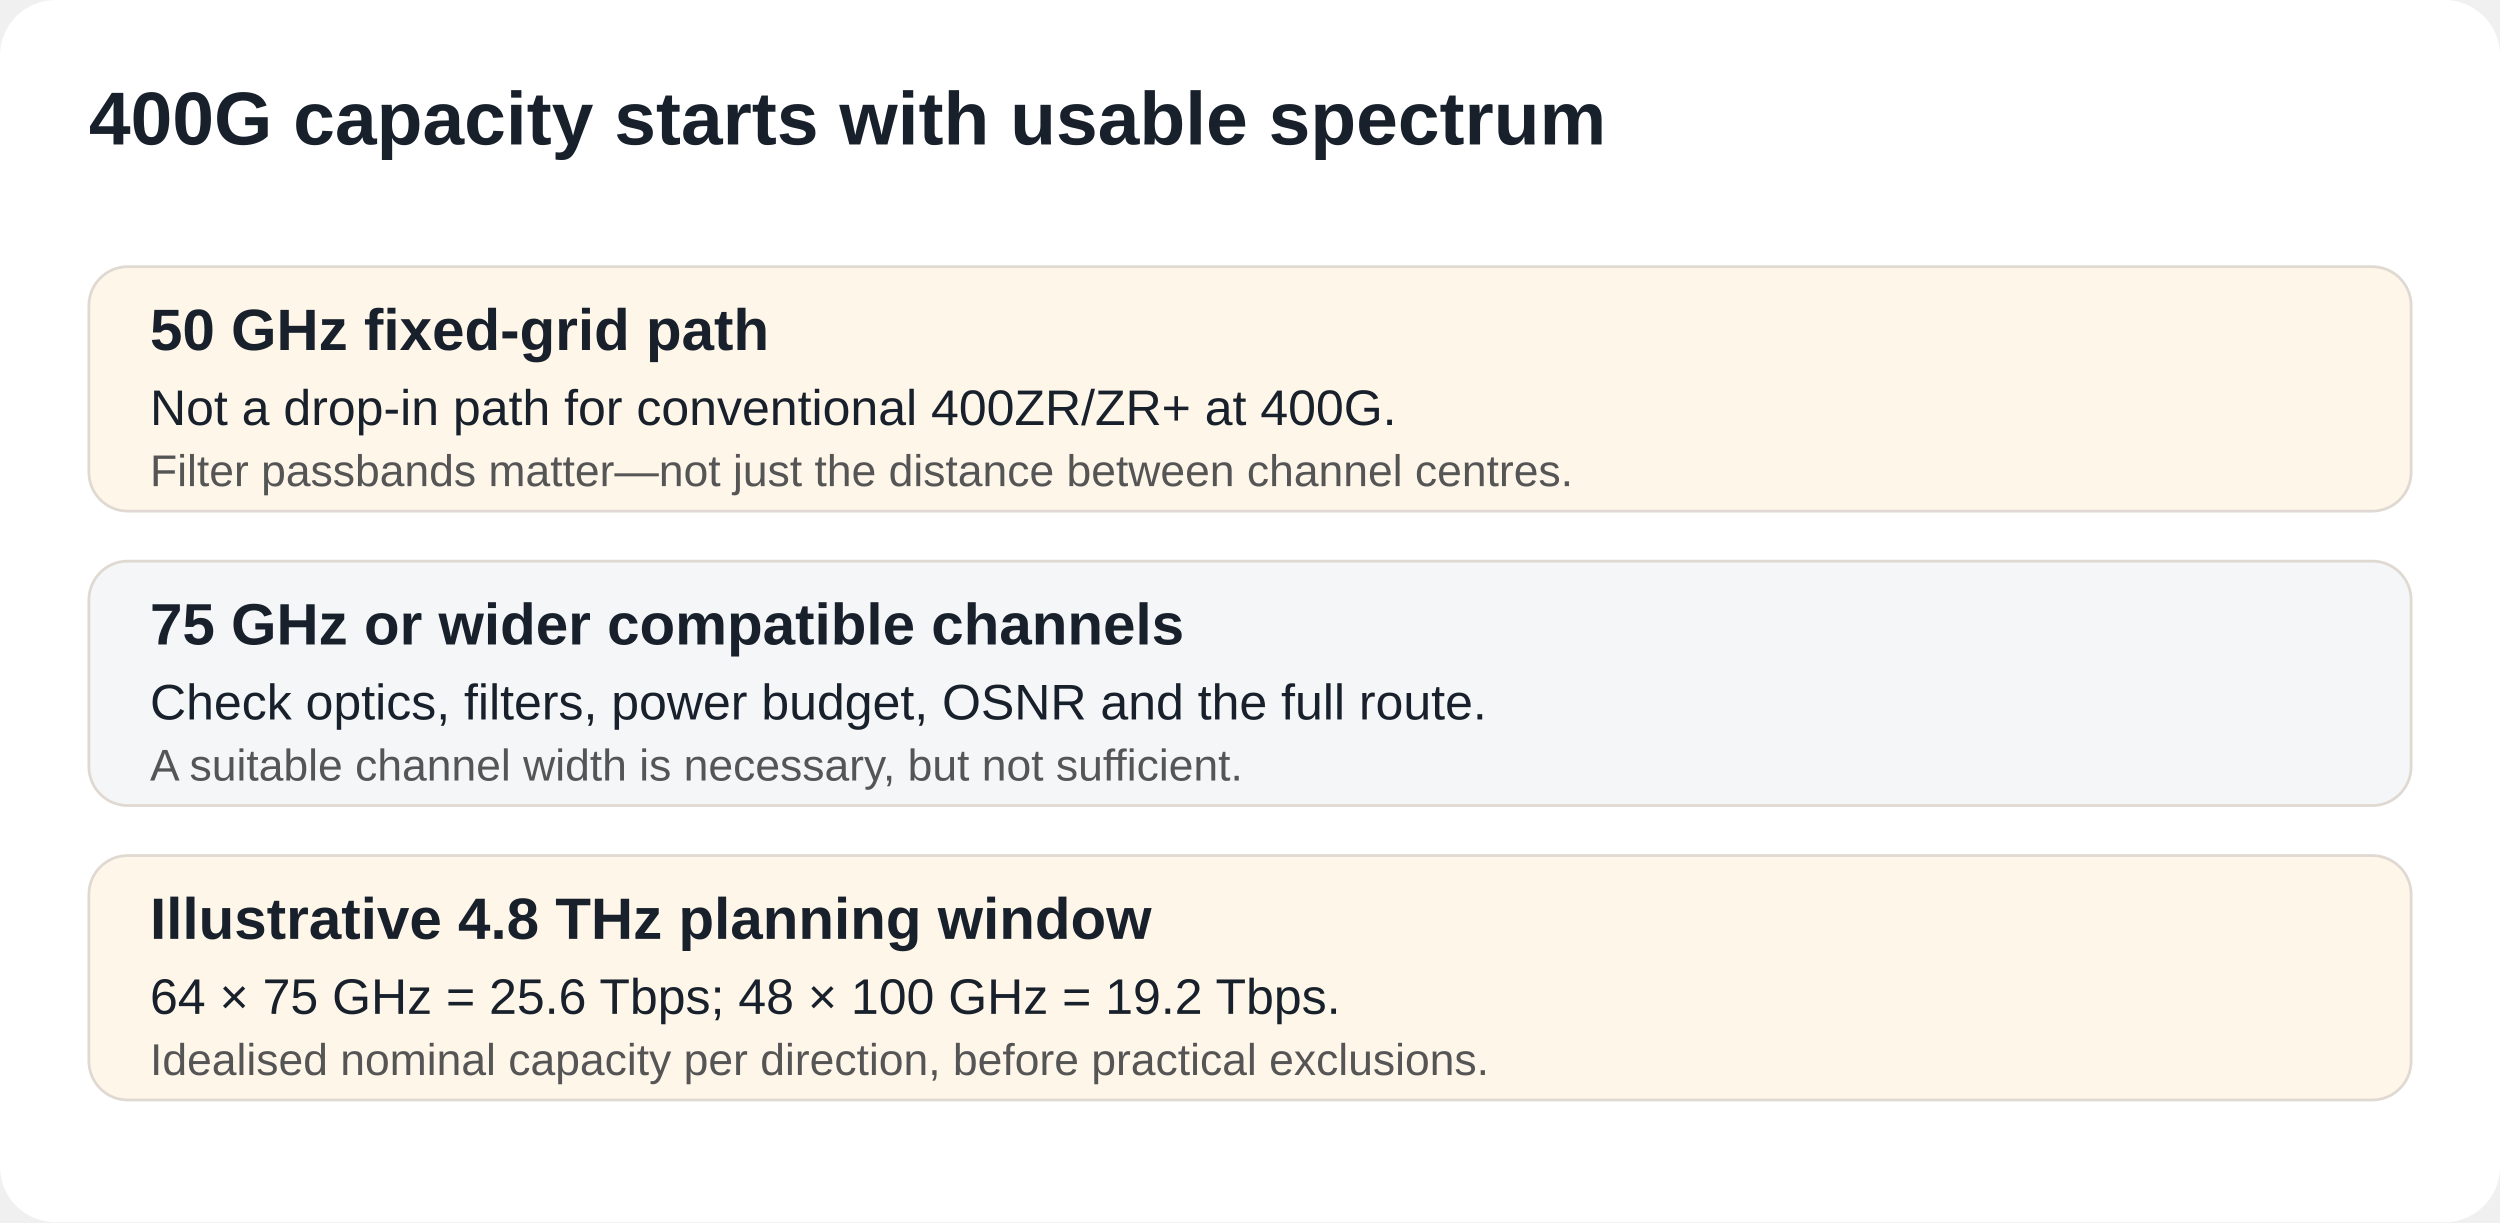
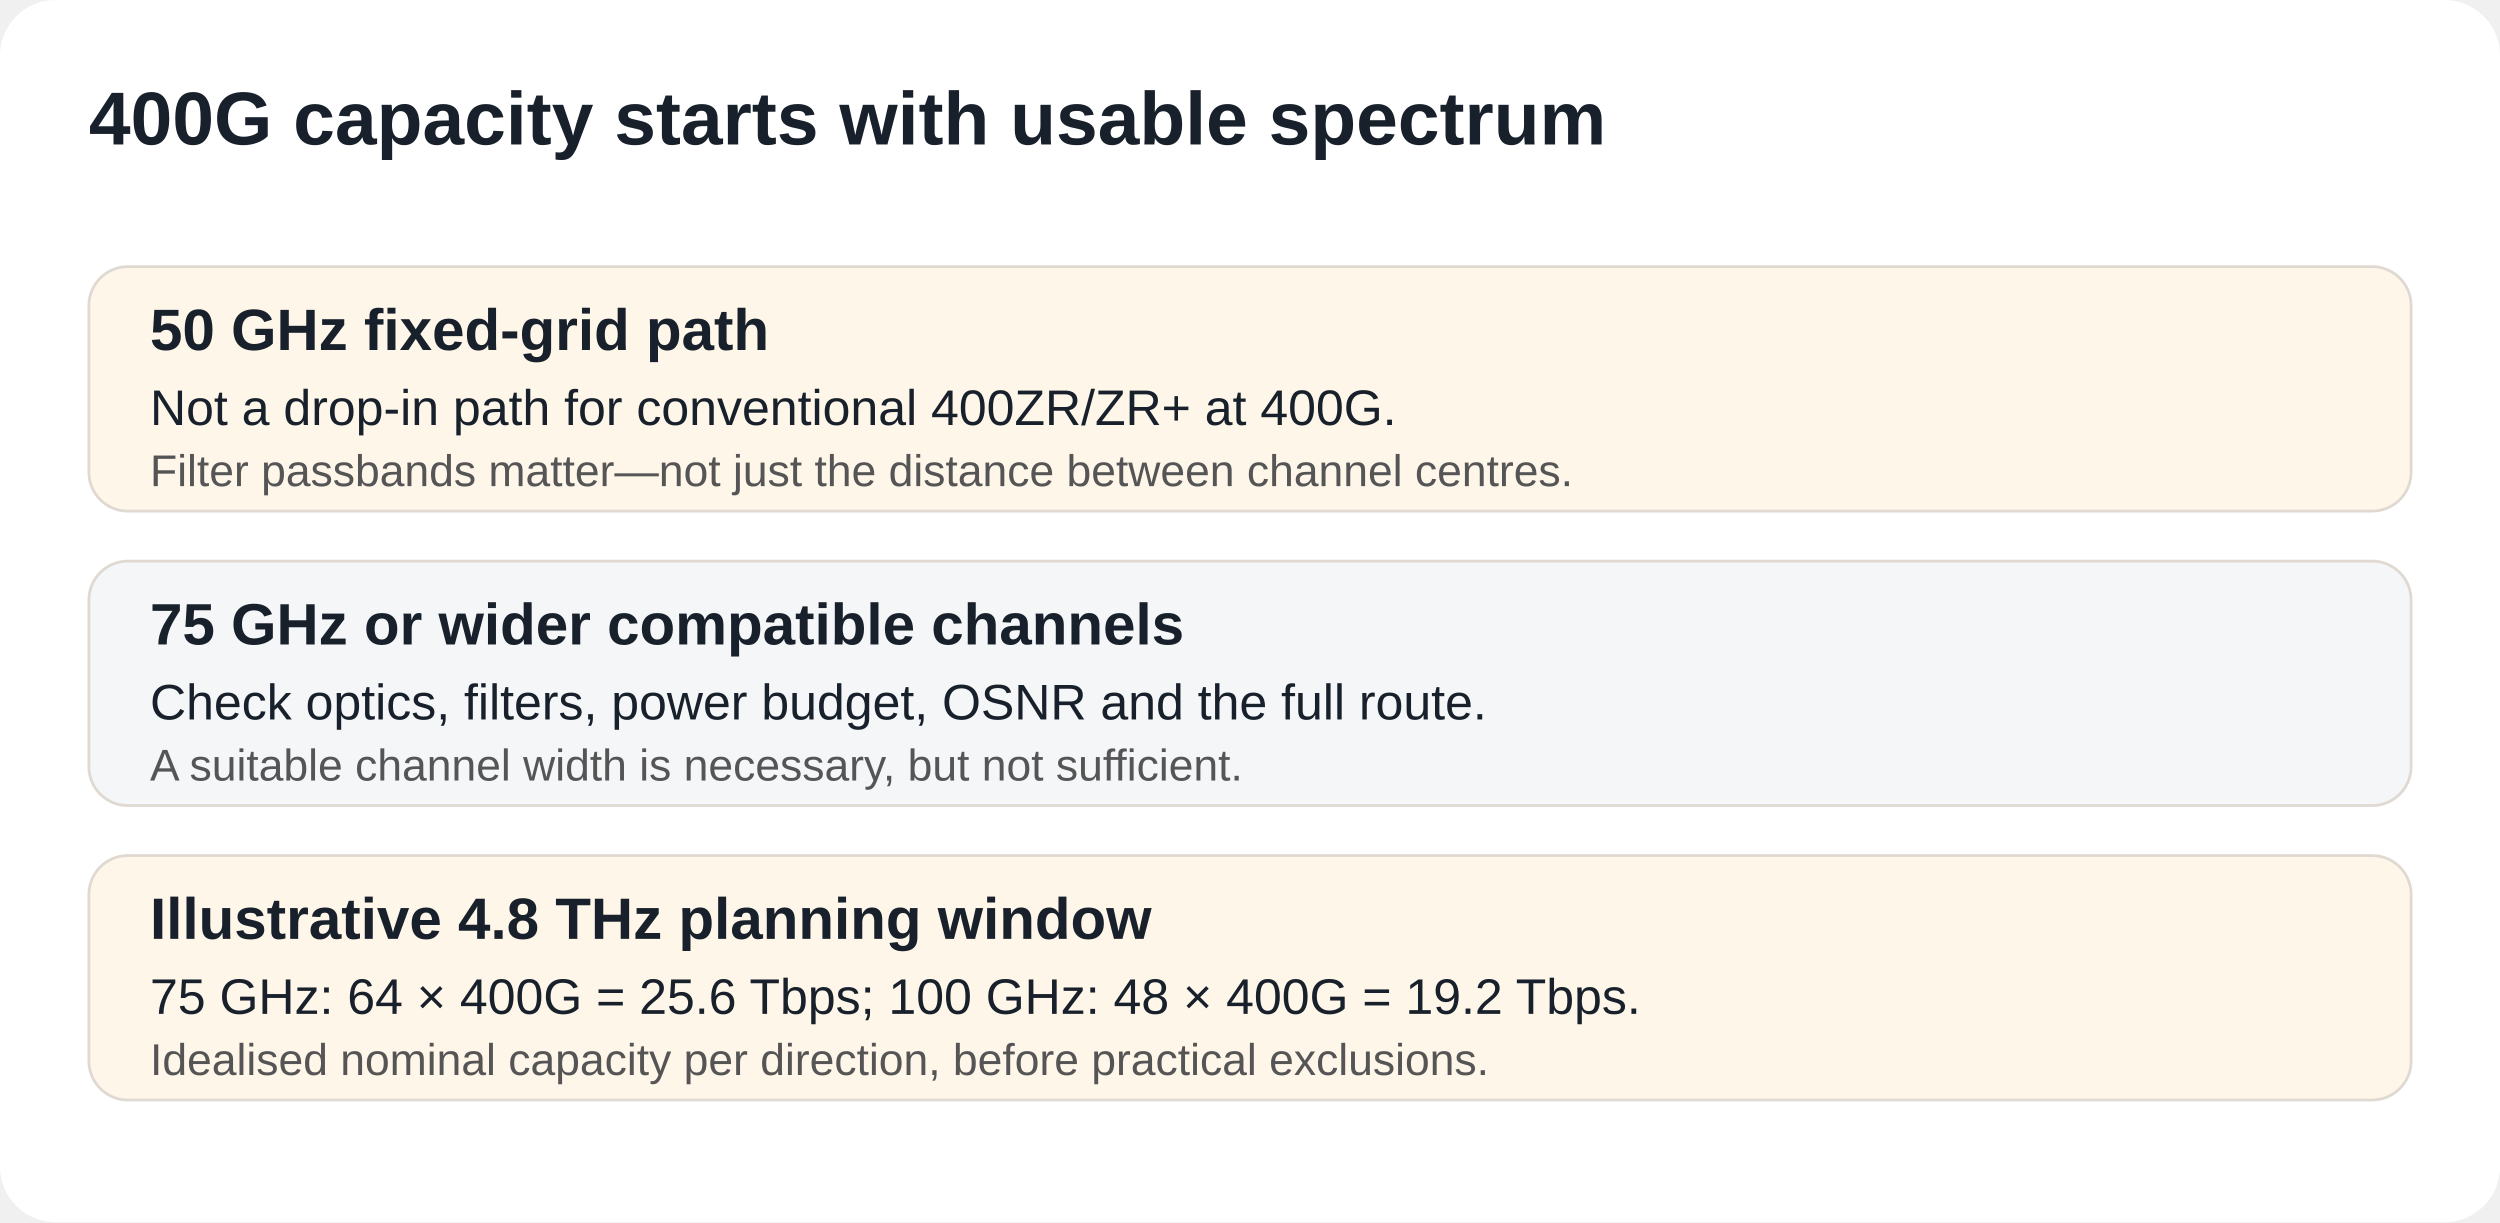
<svg xmlns="http://www.w3.org/2000/svg" width="900" height="440" viewBox="0 0 900 440" role="img" aria-labelledby="title">
  <rect width="900" height="440" rx="20" fill="white" />
  <g font-family="Arial,sans-serif" fill="#18212b">
    <text x="32" y="52" font-size="27" font-weight="700">400G capacity starts with usable spectrum</text>
    <rect x="32" y="96" width="836" height="88" rx="14" fill="#fff6ea" stroke="#dfd9d2" />
    <text x="54" y="126" font-size="21" font-weight="700">50 GHz fixed-grid path</text>
    <text x="54" y="153" font-size="18">Not a drop-in path for conventional 400ZR/ZR+ at 400G.</text>
    <text x="54" y="175" font-size="16" fill="#555">Filter passbands matter—not just the distance between channel centres.</text>
    <rect x="32" y="202" width="836" height="88" rx="14" fill="#f4f6f8" stroke="#dfd9d2" />
    <text x="54" y="232" font-size="21" font-weight="700">75 GHz or wider compatible channels</text>
    <text x="54" y="259" font-size="18">Check optics, filters, power budget, OSNR and the full route.</text>
    <text x="54" y="281" font-size="16" fill="#555">A suitable channel width is necessary, but not sufficient.</text>
    <rect x="32" y="308" width="836" height="88" rx="14" fill="#fff6ea" stroke="#dfd9d2" />
    <text x="54" y="338" font-size="21" font-weight="700">Illustrative 4.8 THz planning window</text>
-     <text x="54" y="365" font-size="18">64 × 75 GHz = 25.6 Tbps; 48 × 100 GHz = 19.2 Tbps.</text>
+     <text x="54" y="365" font-size="18">75 GHz: 64 × 400G = 25.6 Tbps; 100 GHz: 48 × 400G = 19.2 Tbps.</text>
    <text x="54" y="387" font-size="16" fill="#555">Idealised nominal capacity per direction, before practical exclusions.</text>
  </g>
</svg>
